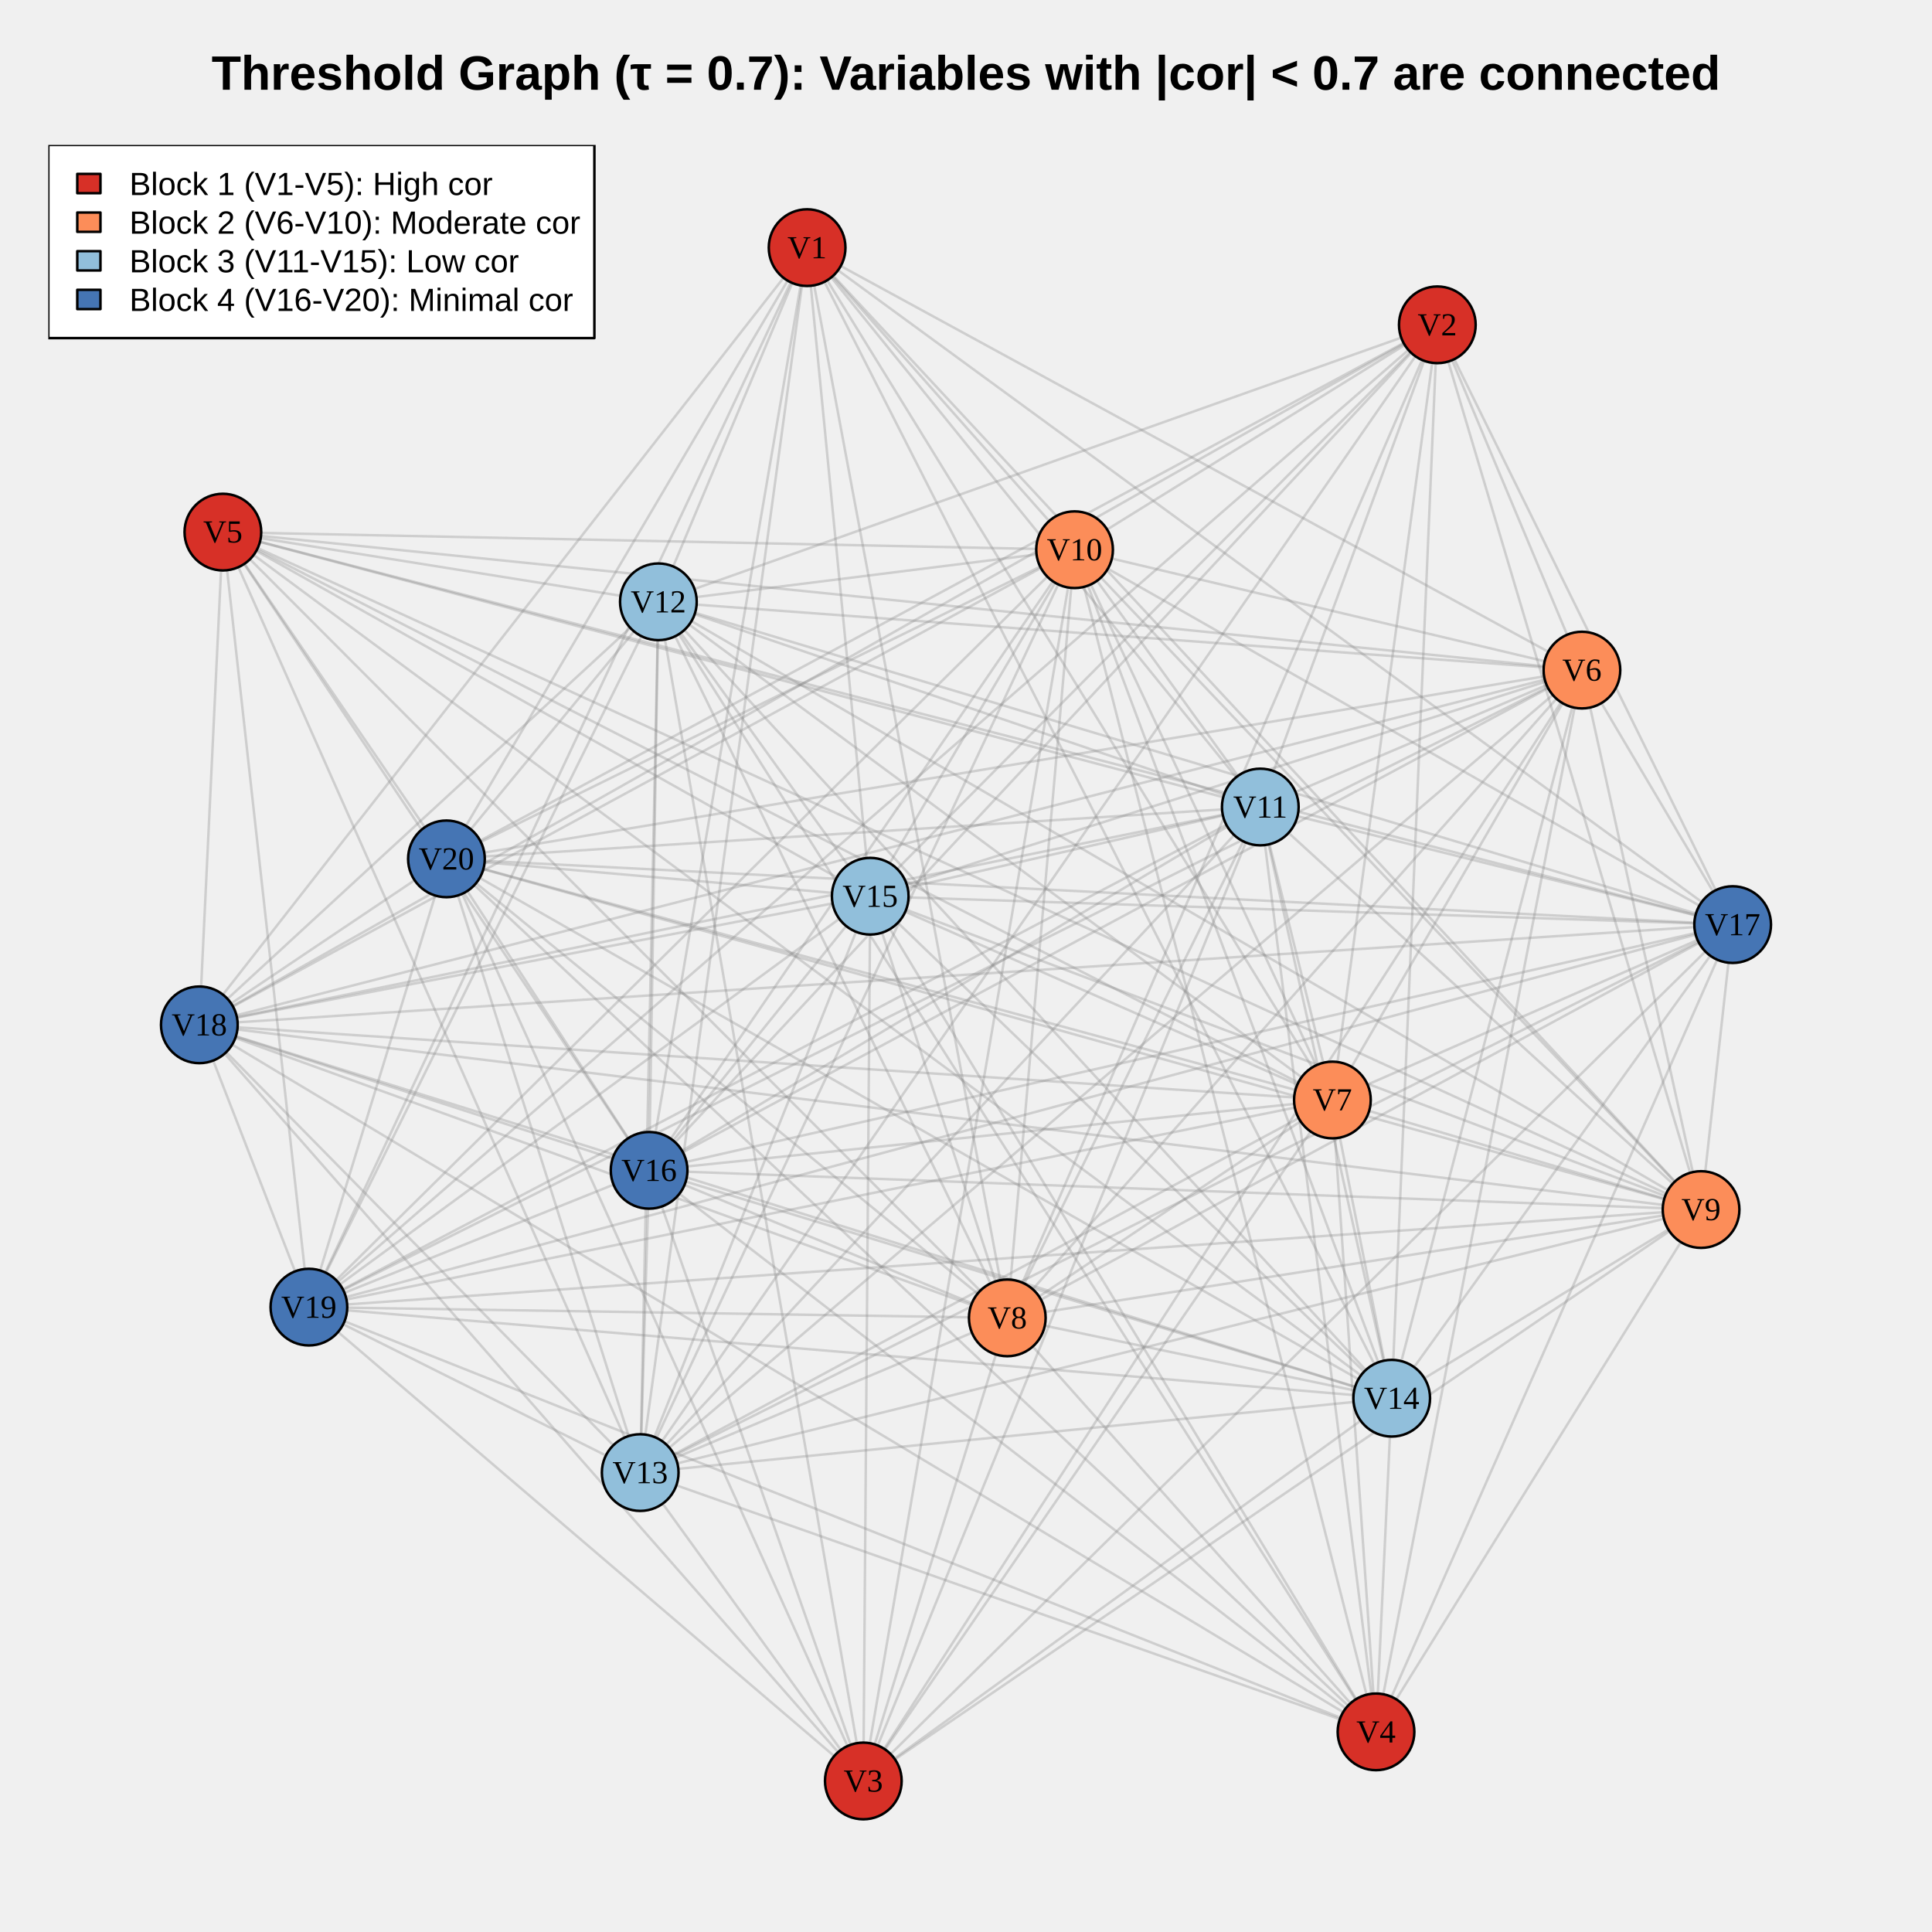
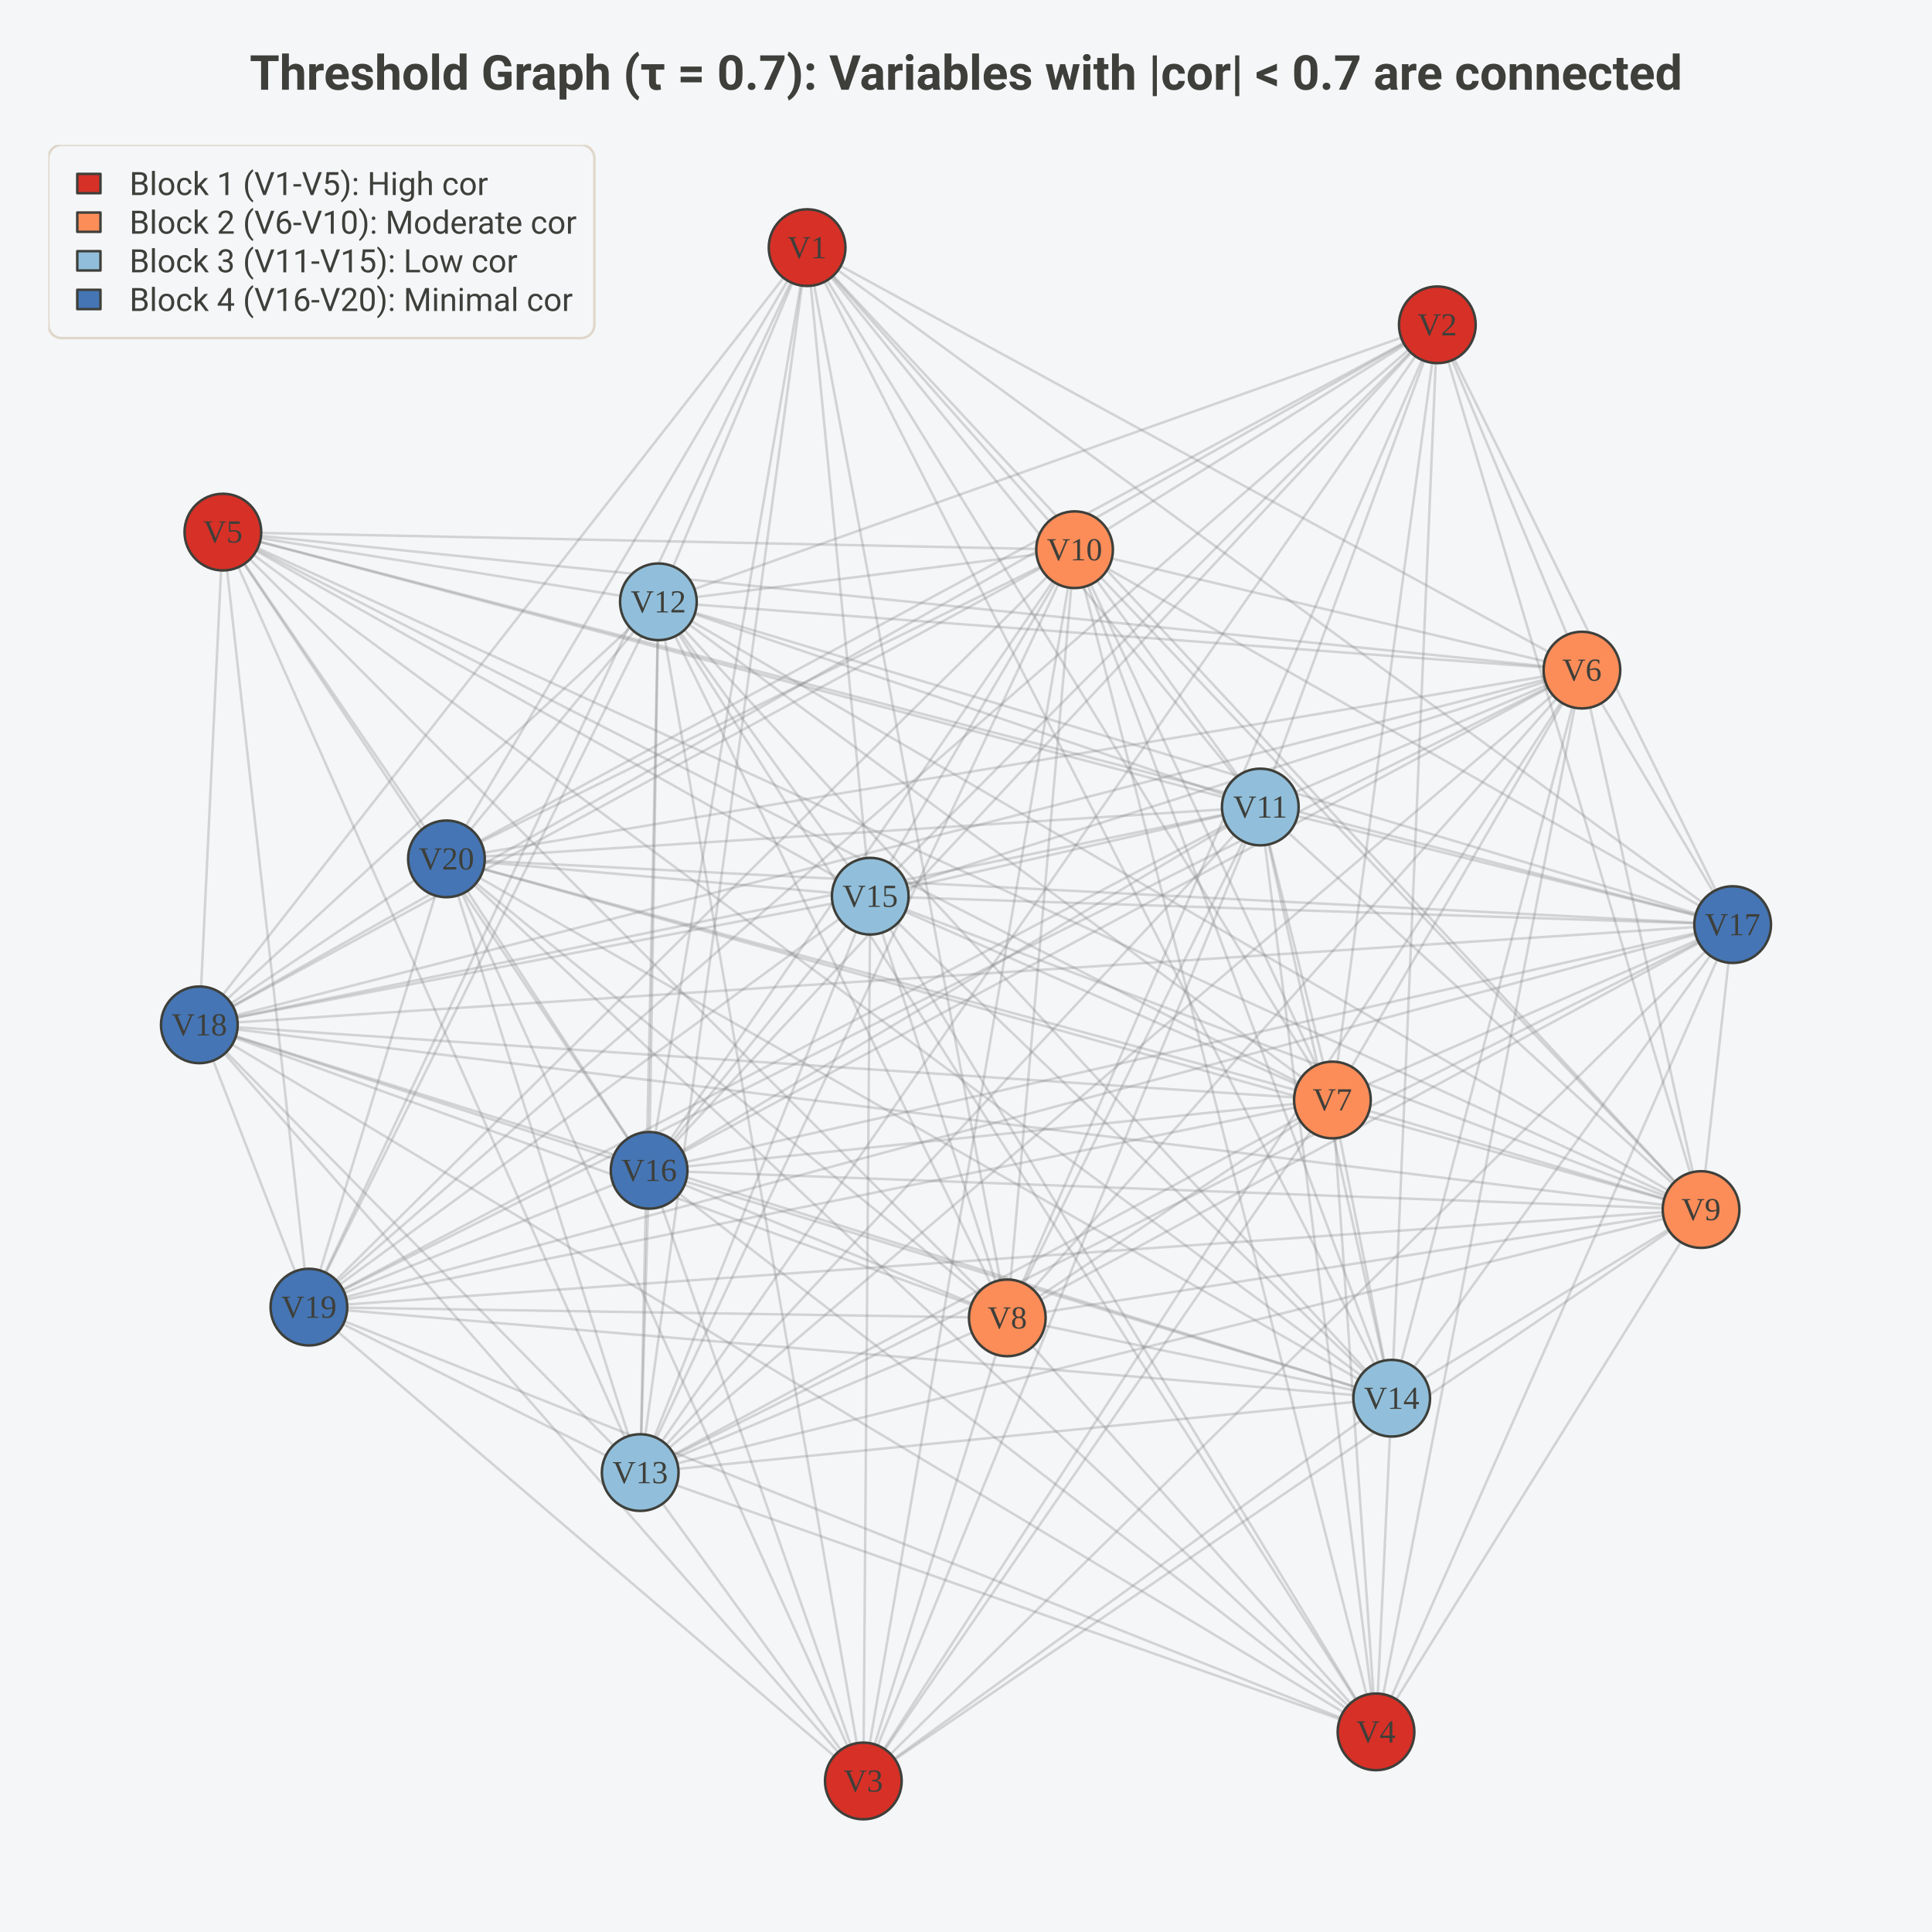
<svg xmlns="http://www.w3.org/2000/svg" width="576.00pt" height="576.00pt" viewBox="0 0 576.00 576.00">
  <g class="svglite">
    <defs>
      <style type="text/css">
-     .svglite line, .svglite polyline, .svglite polygon, .svglite path, .svglite rect, .svglite circle {
+     /* theme-aware-processed */
+     .svglite line, .svglite polyline, .svglite polygon, .svglite path, .svglite circle {
      fill: none;
-       stroke: #000000;
+       stroke: #3E3F3A;
      stroke-linecap: round;
      stroke-linejoin: round;
      stroke-miterlimit: 10.00;
    }
+     .svglite &gt; g &gt; rect {
+       fill: none;
+       stroke: #3E3F3A;
+       stroke-linecap: round;
+       stroke-linejoin: round;
+       stroke-miterlimit: 10.00;
+     }
    .svglite text {
      white-space: pre;
+       fill: #3E3F3A;
    }
    .svglite g.glyphgroup path {
      fill: inherit;
      stroke: none;
    }
  </style>
    </defs>
-     <rect width="100%" height="100%" style="stroke: none; fill: none;" />
+     <rect class="svg-bg" width="100%" height="100%" style="stroke: none; fill: #F5F6F8;" />
    <defs>
      <clipPath id="cpMC4wMHw1NzYuMDB8MC4wMHw1NzYuMDA=">
        <rect x="0.00" y="0.00" width="576.00" height="576.00" />
      </clipPath>
    </defs>
    <g clip-path="url(#cpMC4wMHw1NzYuMDB8MC4wMHw1NzYuMDA=)">
-       <text x="288.00" y="26.75" text-anchor="middle" style="font-size: 14.40px; font-weight: bold; font-family: &quot;Arial&quot;;" textLength="449.58px" lengthAdjust="spacingAndGlyphs">Threshold Graph (τ = 0.7): Variables with |cor| &lt; 0.7 are connected</text>
+       <text x="288.00" y="26.75" text-anchor="middle" style="font-size: 14.40px; font-weight: bold; font-family: &quot;Roboto&quot;, -apple-system, BlinkMacSystemFont, &quot;Segoe UI&quot;, system-ui, sans-serif;" textLength="449.58px" lengthAdjust="spacingAndGlyphs">Threshold Graph (τ = 0.7): Variables with |cor| &lt; 0.7 are connected</text>
    </g>
    <defs>
      <clipPath id="cpMTQuNDB8NTYxLjYwfDQzLjIwfDU2MS42MA==">
        <rect x="14.40" y="43.20" width="547.20" height="518.40" />
      </clipPath>
    </defs>
    <g clip-path="url(#cpMTQuNDB8NTYxLjYwfDQzLjIwfDU2MS42MA==)">
      <line x1="250.66" y1="79.30" x2="461.59" y2="194.31" style="stroke-width: 0.75; stroke: #808080; stroke-opacity: 0.30;" />
      <line x1="246.62" y1="83.56" x2="391.24" y2="318.22" style="stroke-width: 0.75; stroke: #808080; stroke-opacity: 0.30;" />
      <line x1="242.73" y1="85.06" x2="298.21" y2="381.67" style="stroke-width: 0.75; stroke: #808080; stroke-opacity: 0.30;" />
      <line x1="248.41" y1="82.20" x2="499.37" y2="352.24" style="stroke-width: 0.75; stroke: #808080; stroke-opacity: 0.30;" />
      <line x1="248.20" y1="82.39" x2="312.79" y2="155.34" style="stroke-width: 0.75; stroke: #808080; stroke-opacity: 0.30;" />
      <line x1="247.82" y1="82.71" x2="368.55" y2="231.72" style="stroke-width: 0.75; stroke: #808080; stroke-opacity: 0.30;" />
      <line x1="236.20" y1="84.37" x2="200.71" y2="168.88" style="stroke-width: 0.75; stroke: #808080; stroke-opacity: 0.30;" />
      <line x1="239.08" y1="85.15" x2="192.41" y2="427.71" style="stroke-width: 0.75; stroke: #808080; stroke-opacity: 0.30;" />
      <line x1="245.80" y1="84.02" x2="409.74" y2="406.68" style="stroke-width: 0.75; stroke: #808080; stroke-opacity: 0.30;" />
      <line x1="241.73" y1="85.20" x2="258.35" y2="255.81" style="stroke-width: 0.75; stroke: #808080; stroke-opacity: 0.30;" />
      <line x1="238.70" y1="85.09" x2="195.45" y2="337.65" style="stroke-width: 0.75; stroke: #808080; stroke-opacity: 0.30;" />
      <line x1="249.85" y1="80.58" x2="507.35" y2="268.91" style="stroke-width: 0.75; stroke: #808080; stroke-opacity: 0.30;" />
      <line x1="233.59" y1="82.83" x2="66.47" y2="296.53" style="stroke-width: 0.75; stroke: #808080; stroke-opacity: 0.30;" />
      <line x1="235.76" y1="84.17" x2="96.97" y2="379.36" style="stroke-width: 0.75; stroke: #808080; stroke-opacity: 0.30;" />
      <line x1="234.82" y1="83.67" x2="138.91" y2="246.22" style="stroke-width: 0.75; stroke: #808080; stroke-opacity: 0.30;" />
      <line x1="432.93" y1="107.38" x2="467.21" y2="189.24" style="stroke-width: 0.75; stroke: #808080; stroke-opacity: 0.30;" />
      <line x1="426.99" y1="108.16" x2="398.77" y2="316.63" style="stroke-width: 0.75; stroke: #808080; stroke-opacity: 0.30;" />
      <line x1="423.98" y1="107.32" x2="304.85" y2="382.42" style="stroke-width: 0.75; stroke: #808080; stroke-opacity: 0.30;" />
      <line x1="431.78" y1="107.79" x2="503.89" y2="349.66" style="stroke-width: 0.75; stroke: #808080; stroke-opacity: 0.30;" />
      <line x1="418.81" y1="102.86" x2="330.08" y2="157.87" style="stroke-width: 0.75; stroke: #808080; stroke-opacity: 0.30;" />
      <line x1="424.58" y1="107.56" x2="379.68" y2="229.87" style="stroke-width: 0.75; stroke: #808080; stroke-opacity: 0.30;" />
      <line x1="417.75" y1="100.67" x2="207.06" y2="175.59" style="stroke-width: 0.75; stroke: #808080; stroke-opacity: 0.30;" />
      <line x1="422.00" y1="106.22" x2="197.39" y2="429.65" style="stroke-width: 0.75; stroke: #808080; stroke-opacity: 0.30;" />
      <line x1="428.03" y1="108.25" x2="415.40" y2="405.45" style="stroke-width: 0.75; stroke: #808080; stroke-opacity: 0.30;" />
      <line x1="420.47" y1="104.95" x2="267.50" y2="259.08" style="stroke-width: 0.75; stroke: #808080; stroke-opacity: 0.30;" />
      <line x1="420.73" y1="105.20" x2="201.32" y2="340.56" style="stroke-width: 0.75; stroke: #808080; stroke-opacity: 0.30;" />
      <line x1="433.57" y1="107.09" x2="511.52" y2="265.41" style="stroke-width: 0.75; stroke: #808080; stroke-opacity: 0.30;" />
      <line x1="418.57" y1="102.46" x2="69.38" y2="299.91" style="stroke-width: 0.75; stroke: #808080; stroke-opacity: 0.30;" />
      <line x1="419.90" y1="104.34" x2="100.72" y2="382.19" style="stroke-width: 0.75; stroke: #808080; stroke-opacity: 0.30;" />
      <line x1="418.46" y1="102.26" x2="143.16" y2="250.64" style="stroke-width: 0.75; stroke: #808080; stroke-opacity: 0.30;" />
      <line x1="263.60" y1="521.38" x2="465.42" y2="209.37" style="stroke-width: 0.75; stroke: #808080; stroke-opacity: 0.30;" />
      <line x1="263.87" y1="521.56" x2="390.75" y2="337.36" style="stroke-width: 0.75; stroke: #808080; stroke-opacity: 0.30;" />
      <line x1="260.78" y1="520.06" x2="296.92" y2="403.82" style="stroke-width: 0.75; stroke: #808080; stroke-opacity: 0.30;" />
      <line x1="266.83" y1="524.53" x2="497.71" y2="367.05" style="stroke-width: 0.75; stroke: #808080; stroke-opacity: 0.30;" />
      <line x1="259.32" y1="519.71" x2="318.44" y2="175.16" style="stroke-width: 0.75; stroke: #808080; stroke-opacity: 0.30;" />
      <line x1="261.70" y1="520.39" x2="371.43" y2="251.18" style="stroke-width: 0.75; stroke: #808080; stroke-opacity: 0.30;" />
      <line x1="255.43" y1="519.71" x2="198.25" y2="190.68" style="stroke-width: 0.75; stroke: #808080; stroke-opacity: 0.30;" />
      <line x1="250.69" y1="521.71" x2="197.57" y2="448.29" style="stroke-width: 0.75; stroke: #808080; stroke-opacity: 0.30;" />
      <line x1="266.65" y1="524.27" x2="405.66" y2="423.57" style="stroke-width: 0.75; stroke: #808080; stroke-opacity: 0.30;" />
      <line x1="257.48" y1="519.54" x2="259.36" y2="278.62" style="stroke-width: 0.75; stroke: #808080; stroke-opacity: 0.30;" />
      <line x1="253.61" y1="520.19" x2="197.31" y2="359.70" style="stroke-width: 0.75; stroke: #808080; stroke-opacity: 0.30;" />
      <line x1="265.53" y1="522.95" x2="508.43" y2="283.68" style="stroke-width: 0.75; stroke: #808080; stroke-opacity: 0.30;" />
      <line x1="249.85" y1="522.38" x2="66.97" y2="314.12" style="stroke-width: 0.75; stroke: #808080; stroke-opacity: 0.30;" />
      <line x1="248.70" y1="523.55" x2="100.79" y2="397.12" style="stroke-width: 0.75; stroke: #808080; stroke-opacity: 0.30;" />
      <line x1="252.68" y1="520.56" x2="137.81" y2="266.48" style="stroke-width: 0.75; stroke: #808080; stroke-opacity: 0.30;" />
      <line x1="412.42" y1="505.12" x2="469.45" y2="211.00" style="stroke-width: 0.75; stroke: #808080; stroke-opacity: 0.30;" />
      <line x1="409.46" y1="504.93" x2="398.03" y2="339.35" style="stroke-width: 0.75; stroke: #808080; stroke-opacity: 0.30;" />
      <line x1="402.64" y1="507.80" x2="307.91" y2="401.44" style="stroke-width: 0.75; stroke: #808080; stroke-opacity: 0.30;" />
      <line x1="416.28" y1="506.63" x2="501.11" y2="370.32" style="stroke-width: 0.75; stroke: #808080; stroke-opacity: 0.30;" />
      <line x1="407.42" y1="505.26" x2="323.19" y2="174.97" style="stroke-width: 0.75; stroke: #808080; stroke-opacity: 0.30;" />
      <line x1="408.83" y1="504.99" x2="377.16" y2="251.94" style="stroke-width: 0.75; stroke: #808080; stroke-opacity: 0.30;" />
      <line x1="404.12" y1="506.69" x2="202.42" y2="189.07" style="stroke-width: 0.75; stroke: #808080; stroke-opacity: 0.30;" />
      <line x1="399.47" y1="512.54" x2="201.65" y2="442.83" style="stroke-width: 0.75; stroke: #808080; stroke-opacity: 0.30;" />
      <line x1="410.78" y1="504.92" x2="414.38" y2="428.28" style="stroke-width: 0.75; stroke: #808080; stroke-opacity: 0.30;" />
      <line x1="404.33" y1="506.56" x2="265.37" y2="276.97" style="stroke-width: 0.75; stroke: #808080; stroke-opacity: 0.30;" />
      <line x1="401.20" y1="509.35" x2="202.57" y2="355.91" style="stroke-width: 0.75; stroke: #808080; stroke-opacity: 0.30;" />
      <line x1="414.86" y1="505.88" x2="511.95" y2="286.11" style="stroke-width: 0.75; stroke: #808080; stroke-opacity: 0.30;" />
      <line x1="400.45" y1="510.45" x2="69.22" y2="311.42" style="stroke-width: 0.75; stroke: #808080; stroke-opacity: 0.30;" />
      <line x1="399.63" y1="512.11" x2="102.72" y2="393.92" style="stroke-width: 0.75; stroke: #808080; stroke-opacity: 0.30;" />
      <line x1="401.91" y1="508.51" x2="141.43" y2="263.89" style="stroke-width: 0.75; stroke: #808080; stroke-opacity: 0.30;" />
      <line x1="77.82" y1="159.79" x2="460.26" y2="198.62" style="stroke-width: 0.75; stroke: #808080; stroke-opacity: 0.30;" />
      <line x1="76.62" y1="163.85" x2="387.06" y2="322.74" style="stroke-width: 0.75; stroke: #808080; stroke-opacity: 0.30;" />
      <line x1="74.52" y1="166.73" x2="292.23" y2="384.82" style="stroke-width: 0.75; stroke: #808080; stroke-opacity: 0.30;" />
      <line x1="76.84" y1="163.40" x2="496.76" y2="355.85" style="stroke-width: 0.75; stroke: #808080; stroke-opacity: 0.30;" />
      <line x1="77.87" y1="158.88" x2="308.94" y2="163.66" style="stroke-width: 0.75; stroke: #808080; stroke-opacity: 0.30;" />
      <line x1="77.49" y1="161.57" x2="364.69" y2="237.67" style="stroke-width: 0.75; stroke: #808080; stroke-opacity: 0.30;" />
      <line x1="77.73" y1="160.45" x2="185.00" y2="177.61" style="stroke-width: 0.75; stroke: #808080; stroke-opacity: 0.30;" />
      <line x1="71.08" y1="169.09" x2="186.23" y2="428.59" style="stroke-width: 0.75; stroke: #808080; stroke-opacity: 0.30;" />
      <line x1="75.63" y1="165.44" x2="405.73" y2="410.06" style="stroke-width: 0.75; stroke: #808080; stroke-opacity: 0.30;" />
      <line x1="76.41" y1="164.24" x2="249.49" y2="261.59" style="stroke-width: 0.75; stroke: #808080; stroke-opacity: 0.30;" />
      <line x1="72.79" y1="168.14" x2="187.18" y2="339.41" style="stroke-width: 0.75; stroke: #808080; stroke-opacity: 0.30;" />
      <line x1="77.51" y1="161.52" x2="505.51" y2="272.78" style="stroke-width: 0.75; stroke: #808080; stroke-opacity: 0.30;" />
      <line x1="65.90" y1="170.06" x2="59.97" y2="294.12" style="stroke-width: 0.75; stroke: #808080; stroke-opacity: 0.30;" />
      <line x1="67.71" y1="170.00" x2="90.84" y2="378.34" style="stroke-width: 0.75; stroke: #808080; stroke-opacity: 0.30;" />
      <line x1="72.90" y1="168.07" x2="126.64" y2="246.63" style="stroke-width: 0.75; stroke: #808080; stroke-opacity: 0.30;" />
      <line x1="465.89" y1="209.66" x2="402.97" y2="318.07" style="stroke-width: 0.75; stroke: #808080; stroke-opacity: 0.30;" />
      <line x1="464.04" y1="208.33" x2="307.89" y2="384.36" style="stroke-width: 0.75; stroke: #808080; stroke-opacity: 0.30;" />
      <line x1="474.09" y1="210.94" x2="504.69" y2="349.45" style="stroke-width: 0.75; stroke: #808080; stroke-opacity: 0.30;" />
      <line x1="460.51" y1="197.14" x2="331.49" y2="166.53" style="stroke-width: 0.75; stroke: #808080; stroke-opacity: 0.30;" />
      <line x1="461.11" y1="204.26" x2="386.26" y2="236.12" style="stroke-width: 0.75; stroke: #808080; stroke-opacity: 0.30;" />
      <line x1="460.23" y1="198.94" x2="207.69" y2="180.26" style="stroke-width: 0.75; stroke: #808080; stroke-opacity: 0.30;" />
      <line x1="462.93" y1="207.19" x2="199.57" y2="431.62" style="stroke-width: 0.75; stroke: #808080; stroke-opacity: 0.30;" />
      <line x1="468.74" y1="210.84" x2="417.80" y2="405.81" style="stroke-width: 0.75; stroke: #808080; stroke-opacity: 0.30;" />
      <line x1="460.73" y1="203.24" x2="270.35" y2="263.73" style="stroke-width: 0.75; stroke: #808080; stroke-opacity: 0.30;" />
      <line x1="461.55" y1="205.18" x2="203.60" y2="343.52" style="stroke-width: 0.75; stroke: #808080; stroke-opacity: 0.30;" />
      <line x1="477.45" y1="209.61" x2="510.75" y2="265.83" style="stroke-width: 0.75; stroke: #808080; stroke-opacity: 0.30;" />
      <line x1="460.56" y1="202.62" x2="70.50" y2="302.70" style="stroke-width: 0.75; stroke: #808080; stroke-opacity: 0.30;" />
      <line x1="461.41" y1="204.89" x2="102.32" y2="384.58" style="stroke-width: 0.75; stroke: #808080; stroke-opacity: 0.30;" />
      <line x1="460.35" y1="201.65" x2="144.37" y2="254.19" style="stroke-width: 0.75; stroke: #808080; stroke-opacity: 0.30;" />
      <line x1="387.74" y1="334.31" x2="309.80" y2="386.54" style="stroke-width: 0.75; stroke: #808080; stroke-opacity: 0.30;" />
      <line x1="408.19" y1="331.21" x2="496.20" y2="357.36" style="stroke-width: 0.75; stroke: #808080; stroke-opacity: 0.30;" />
      <line x1="392.39" y1="317.60" x2="325.22" y2="174.24" style="stroke-width: 0.75; stroke: #808080; stroke-opacity: 0.30;" />
      <line x1="394.51" y1="316.85" x2="378.47" y2="251.70" style="stroke-width: 0.75; stroke: #808080; stroke-opacity: 0.30;" />
      <line x1="388.05" y1="321.16" x2="205.48" y2="186.21" style="stroke-width: 0.75; stroke: #808080; stroke-opacity: 0.30;" />
      <line x1="387.17" y1="333.37" x2="200.93" y2="433.62" style="stroke-width: 0.75; stroke: #808080; stroke-opacity: 0.30;" />
      <line x1="399.47" y1="339.16" x2="412.69" y2="405.66" style="stroke-width: 0.75; stroke: #808080; stroke-opacity: 0.30;" />
      <line x1="386.78" y1="323.34" x2="269.91" y2="271.80" style="stroke-width: 0.75; stroke: #808080; stroke-opacity: 0.30;" />
      <line x1="385.87" y1="329.12" x2="204.89" y2="347.75" style="stroke-width: 0.75; stroke: #808080; stroke-opacity: 0.30;" />
      <line x1="407.71" y1="323.36" x2="506.10" y2="280.25" style="stroke-width: 0.75; stroke: #808080; stroke-opacity: 0.30;" />
      <line x1="385.83" y1="327.19" x2="70.83" y2="306.29" style="stroke-width: 0.75; stroke: #808080; stroke-opacity: 0.30;" />
      <line x1="386.04" y1="330.22" x2="103.30" y2="387.43" style="stroke-width: 0.75; stroke: #808080; stroke-opacity: 0.30;" />
      <line x1="386.21" y1="324.95" x2="144.13" y2="259.06" style="stroke-width: 0.75; stroke: #808080; stroke-opacity: 0.30;" />
      <line x1="311.60" y1="391.14" x2="495.86" y2="362.38" style="stroke-width: 0.75; stroke: #808080; stroke-opacity: 0.30;" />
      <line x1="301.31" y1="381.52" x2="319.37" y2="175.28" style="stroke-width: 0.75; stroke: #808080; stroke-opacity: 0.30;" />
      <line x1="305.38" y1="382.66" x2="370.67" y2="250.84" style="stroke-width: 0.75; stroke: #808080; stroke-opacity: 0.30;" />
      <line x1="295.30" y1="382.63" x2="201.29" y2="189.69" style="stroke-width: 0.75; stroke: #808080; stroke-opacity: 0.30;" />
      <line x1="289.78" y1="397.34" x2="201.40" y2="434.60" style="stroke-width: 0.75; stroke: #808080; stroke-opacity: 0.30;" />
      <line x1="311.50" y1="395.24" x2="403.73" y2="414.53" style="stroke-width: 0.75; stroke: #808080; stroke-opacity: 0.30;" />
      <line x1="296.78" y1="382.04" x2="262.99" y2="278.06" style="stroke-width: 0.75; stroke: #808080; stroke-opacity: 0.30;" />
      <line x1="289.74" y1="388.55" x2="204.09" y2="353.27" style="stroke-width: 0.75; stroke: #808080; stroke-opacity: 0.30;" />
      <line x1="310.36" y1="387.46" x2="506.52" y2="281.11" style="stroke-width: 0.75; stroke: #808080; stroke-opacity: 0.30;" />
      <line x1="289.56" y1="389.01" x2="70.17" y2="309.43" style="stroke-width: 0.75; stroke: #808080; stroke-opacity: 0.30;" />
      <line x1="288.88" y1="392.73" x2="103.53" y2="389.87" style="stroke-width: 0.75; stroke: #808080; stroke-opacity: 0.30;" />
      <line x1="291.46" y1="385.67" x2="141.94" y2="263.30" style="stroke-width: 0.75; stroke: #808080; stroke-opacity: 0.30;" />
      <line x1="499.28" y1="352.33" x2="328.24" y2="172.18" style="stroke-width: 0.75; stroke: #808080; stroke-opacity: 0.30;" />
      <line x1="498.71" y1="352.91" x2="384.18" y2="248.31" style="stroke-width: 0.75; stroke: #808080; stroke-opacity: 0.30;" />
      <line x1="497.28" y1="354.86" x2="206.16" y2="185.17" style="stroke-width: 0.75; stroke: #808080; stroke-opacity: 0.30;" />
      <line x1="496.06" y1="363.36" x2="201.96" y2="436.28" style="stroke-width: 0.75; stroke: #808080; stroke-opacity: 0.30;" />
      <line x1="497.40" y1="366.56" x2="424.67" y2="410.91" style="stroke-width: 0.75; stroke: #808080; stroke-opacity: 0.30;" />
      <line x1="496.46" y1="356.58" x2="270.15" y2="271.22" style="stroke-width: 0.75; stroke: #808080; stroke-opacity: 0.30;" />
      <line x1="495.73" y1="360.19" x2="204.94" y2="349.34" style="stroke-width: 0.75; stroke: #808080; stroke-opacity: 0.30;" />
      <line x1="508.41" y1="349.26" x2="515.31" y2="287.02" style="stroke-width: 0.75; stroke: #808080; stroke-opacity: 0.30;" />
      <line x1="495.81" y1="359.22" x2="70.77" y2="306.93" style="stroke-width: 0.75; stroke: #808080; stroke-opacity: 0.30;" />
      <line x1="495.75" y1="361.41" x2="103.50" y2="388.90" style="stroke-width: 0.75; stroke: #808080; stroke-opacity: 0.30;" />
      <line x1="496.15" y1="357.54" x2="144.10" y2="259.14" style="stroke-width: 0.75; stroke: #808080; stroke-opacity: 0.30;" />
      <line x1="327.06" y1="173.16" x2="369.05" y2="231.33" style="stroke-width: 0.75; stroke: #808080; stroke-opacity: 0.30;" />
      <line x1="309.03" y1="165.31" x2="207.63" y2="178.00" style="stroke-width: 0.75; stroke: #808080; stroke-opacity: 0.30;" />
      <line x1="315.50" y1="174.23" x2="195.74" y2="428.69" style="stroke-width: 0.75; stroke: #808080; stroke-opacity: 0.30;" />
      <line x1="324.37" y1="174.60" x2="410.92" y2="406.16" style="stroke-width: 0.75; stroke: #808080; stroke-opacity: 0.30;" />
      <line x1="314.56" y1="173.74" x2="265.26" y2="257.34" style="stroke-width: 0.75; stroke: #808080; stroke-opacity: 0.30;" />
      <line x1="313.91" y1="173.32" x2="199.99" y2="339.49" style="stroke-width: 0.75; stroke: #808080; stroke-opacity: 0.30;" />
      <line x1="330.30" y1="169.55" x2="506.64" y2="270.00" style="stroke-width: 0.75; stroke: #808080; stroke-opacity: 0.30;" />
      <line x1="310.33" y1="169.34" x2="69.47" y2="300.08" style="stroke-width: 0.75; stroke: #808080; stroke-opacity: 0.30;" />
      <line x1="312.24" y1="171.93" x2="100.23" y2="381.66" style="stroke-width: 0.75; stroke: #808080; stroke-opacity: 0.30;" />
      <line x1="310.12" y1="168.94" x2="143.35" y2="251.02" style="stroke-width: 0.75; stroke: #808080; stroke-opacity: 0.30;" />
      <line x1="364.92" y1="236.91" x2="207.11" y2="183.11" style="stroke-width: 0.75; stroke: #808080; stroke-opacity: 0.30;" />
      <line x1="367.95" y1="248.96" x2="198.66" y2="430.67" style="stroke-width: 0.75; stroke: #808080; stroke-opacity: 0.30;" />
      <line x1="378.22" y1="251.76" x2="412.44" y2="405.71" style="stroke-width: 0.75; stroke: #808080; stroke-opacity: 0.30;" />
      <line x1="364.60" y1="243.15" x2="270.59" y2="264.64" style="stroke-width: 0.75; stroke: #808080; stroke-opacity: 0.30;" />
      <line x1="365.92" y1="246.44" x2="203.35" y2="343.08" style="stroke-width: 0.75; stroke: #808080; stroke-opacity: 0.30;" />
      <line x1="386.83" y1="243.36" x2="505.48" y2="272.90" style="stroke-width: 0.75; stroke: #808080; stroke-opacity: 0.30;" />
      <line x1="364.54" y1="242.90" x2="70.62" y2="303.24" style="stroke-width: 0.75; stroke: #808080; stroke-opacity: 0.30;" />
      <line x1="365.62" y1="245.92" x2="102.22" y2="384.38" style="stroke-width: 0.75; stroke: #808080; stroke-opacity: 0.30;" />
      <line x1="364.33" y1="241.33" x2="144.50" y2="255.34" style="stroke-width: 0.75; stroke: #808080; stroke-opacity: 0.30;" />
      <line x1="196.05" y1="190.84" x2="191.11" y2="427.61" style="stroke-width: 0.75; stroke: #808080; stroke-opacity: 0.30;" />
      <line x1="204.03" y1="187.83" x2="407.17" y2="408.46" style="stroke-width: 0.75; stroke: #808080; stroke-opacity: 0.30;" />
      <line x1="202.96" y1="188.69" x2="252.78" y2="257.91" style="stroke-width: 0.75; stroke: #808080; stroke-opacity: 0.30;" />
      <line x1="196.10" y1="190.85" x2="193.71" y2="337.49" style="stroke-width: 0.75; stroke: #808080; stroke-opacity: 0.30;" />
      <line x1="207.23" y1="182.71" x2="505.63" y2="272.37" style="stroke-width: 0.75; stroke: #808080; stroke-opacity: 0.30;" />
      <line x1="187.88" y1="187.16" x2="67.83" y2="297.79" style="stroke-width: 0.75; stroke: #808080; stroke-opacity: 0.30;" />
      <line x1="191.22" y1="189.66" x2="97.18" y2="379.46" style="stroke-width: 0.75; stroke: #808080; stroke-opacity: 0.30;" />
      <line x1="189.02" y1="188.24" x2="140.37" y2="247.24" style="stroke-width: 0.75; stroke: #808080; stroke-opacity: 0.30;" />
      <line x1="202.24" y1="437.91" x2="403.54" y2="417.99" style="stroke-width: 0.75; stroke: #808080; stroke-opacity: 0.30;" />
      <line x1="195.10" y1="428.42" x2="255.22" y2="277.80" style="stroke-width: 0.75; stroke: #808080; stroke-opacity: 0.30;" />
      <line x1="191.21" y1="427.61" x2="193.19" y2="360.34" style="stroke-width: 0.75; stroke: #808080; stroke-opacity: 0.30;" />
      <line x1="201.08" y1="433.91" x2="506.36" y2="280.78" style="stroke-width: 0.75; stroke: #808080; stroke-opacity: 0.30;" />
      <line x1="182.85" y1="430.89" x2="67.45" y2="313.68" style="stroke-width: 0.75; stroke: #808080; stroke-opacity: 0.30;" />
      <line x1="180.64" y1="433.93" x2="102.33" y2="394.81" style="stroke-width: 0.75; stroke: #808080; stroke-opacity: 0.30;" />
      <line x1="187.43" y1="428.14" x2="136.54" y2="266.96" style="stroke-width: 0.75; stroke: #808080; stroke-opacity: 0.30;" />
      <line x1="406.68" y1="408.94" x2="267.69" y2="275.12" style="stroke-width: 0.75; stroke: #808080; stroke-opacity: 0.30;" />
      <line x1="403.99" y1="413.51" x2="204.45" y2="352.27" style="stroke-width: 0.75; stroke: #808080; stroke-opacity: 0.30;" />
      <line x1="421.59" y1="407.59" x2="509.89" y2="284.94" style="stroke-width: 0.75; stroke: #808080; stroke-opacity: 0.30;" />
      <line x1="404.01" y1="413.45" x2="70.33" y2="308.95" style="stroke-width: 0.75; stroke: #808080; stroke-opacity: 0.30;" />
      <line x1="403.53" y1="415.91" x2="103.49" y2="390.66" style="stroke-width: 0.75; stroke: #808080; stroke-opacity: 0.30;" />
      <line x1="404.99" y1="411.20" x2="143.02" y2="261.73" style="stroke-width: 0.75; stroke: #808080; stroke-opacity: 0.30;" />
      <line x1="252.28" y1="276.08" x2="200.70" y2="340.02" style="stroke-width: 0.75; stroke: #808080; stroke-opacity: 0.30;" />
      <line x1="270.88" y1="267.56" x2="505.15" y2="275.28" style="stroke-width: 0.75; stroke: #808080; stroke-opacity: 0.30;" />
      <line x1="248.23" y1="269.34" x2="70.65" y2="303.38" style="stroke-width: 0.75; stroke: #808080; stroke-opacity: 0.30;" />
      <line x1="250.23" y1="273.94" x2="101.32" y2="382.95" style="stroke-width: 0.75; stroke: #808080; stroke-opacity: 0.30;" />
      <line x1="248.07" y1="266.19" x2="144.48" y2="257.07" style="stroke-width: 0.75; stroke: #808080; stroke-opacity: 0.30;" />
      <line x1="204.67" y1="346.39" x2="505.43" y2="278.19" style="stroke-width: 0.75; stroke: #808080; stroke-opacity: 0.30;" />
      <line x1="182.65" y1="345.40" x2="70.30" y2="309.05" style="stroke-width: 0.75; stroke: #808080; stroke-opacity: 0.30;" />
      <line x1="182.92" y1="353.18" x2="102.71" y2="385.43" style="stroke-width: 0.75; stroke: #808080; stroke-opacity: 0.30;" />
      <line x1="187.29" y1="339.34" x2="139.33" y2="265.64" style="stroke-width: 0.75; stroke: #808080; stroke-opacity: 0.30;" />
      <line x1="505.17" y1="276.41" x2="70.83" y2="304.79" style="stroke-width: 0.75; stroke: #808080; stroke-opacity: 0.30;" />
      <line x1="505.53" y1="278.63" x2="103.14" y2="386.73" style="stroke-width: 0.75; stroke: #808080; stroke-opacity: 0.30;" />
      <line x1="505.16" y1="275.08" x2="144.51" y2="256.65" style="stroke-width: 0.75; stroke: #808080; stroke-opacity: 0.30;" />
      <line x1="63.56" y1="316.19" x2="87.97" y2="379.04" style="stroke-width: 0.75; stroke: #808080; stroke-opacity: 0.30;" />
      <line x1="68.92" y1="299.16" x2="123.61" y2="262.43" style="stroke-width: 0.75; stroke: #808080; stroke-opacity: 0.30;" />
      <line x1="95.45" y1="378.77" x2="129.75" y2="266.99" style="stroke-width: 0.75; stroke: #808080; stroke-opacity: 0.30;" />
      <circle cx="240.63" cy="73.83" r="11.43" style="stroke-width: 0.75; fill: #D73027;" />
      <circle cx="428.52" cy="96.84" r="11.43" style="stroke-width: 0.75; fill: #D73027;" />
      <circle cx="257.39" cy="530.97" r="11.43" style="stroke-width: 0.75; fill: #D73027;" />
      <circle cx="410.24" cy="516.33" r="11.43" style="stroke-width: 0.75; fill: #D73027;" />
      <circle cx="66.45" cy="158.64" r="11.43" style="stroke-width: 0.75; fill: #D73027;" />
      <circle cx="471.63" cy="199.78" r="11.43" style="stroke-width: 0.75; fill: #FC8D59;" />
      <circle cx="397.24" cy="327.95" r="11.43" style="stroke-width: 0.75; fill: #FC8D59;" />
      <circle cx="300.31" cy="392.91" r="11.43" style="stroke-width: 0.75; fill: #FC8D59;" />
      <circle cx="507.15" cy="360.61" r="11.43" style="stroke-width: 0.75; fill: #FC8D59;" />
      <circle cx="320.37" cy="163.89" r="11.43" style="stroke-width: 0.75; fill: #FC8D59;" />
      <circle cx="375.74" cy="240.60" r="11.43" style="stroke-width: 0.75; fill: #91BFDB;" />
      <circle cx="196.29" cy="179.42" r="11.43" style="stroke-width: 0.75; fill: #91BFDB;" />
      <circle cx="190.87" cy="439.03" r="11.43" style="stroke-width: 0.75; fill: #91BFDB;" />
      <circle cx="414.92" cy="416.86" r="11.43" style="stroke-width: 0.75; fill: #91BFDB;" />
      <circle cx="259.45" cy="267.19" r="11.43" style="stroke-width: 0.75; fill: #91BFDB;" />
      <circle cx="193.52" cy="348.92" r="11.43" style="stroke-width: 0.75; fill: #4575B4;" />
      <circle cx="516.57" cy="275.66" r="11.43" style="stroke-width: 0.75; fill: #4575B4;" />
      <circle cx="59.43" cy="305.54" r="11.43" style="stroke-width: 0.75; fill: #4575B4;" />
      <circle cx="92.10" cy="389.70" r="11.43" style="stroke-width: 0.75; fill: #4575B4;" />
      <circle cx="133.10" cy="256.06" r="11.43" style="stroke-width: 0.75; fill: #4575B4;" />
    </g>
    <g clip-path="url(#cpMC4wMHw1NzYuMDB8MC4wMHw1NzYuMDA=)">
      <text x="240.63" y="77.00" text-anchor="middle" style="font-size: 9.60px; font-family: &quot;Times New Roman&quot;;" textLength="11.72px" lengthAdjust="spacingAndGlyphs">V1</text>
      <text x="428.52" y="100.00" text-anchor="middle" style="font-size: 9.60px; font-family: &quot;Times New Roman&quot;;" textLength="11.72px" lengthAdjust="spacingAndGlyphs">V2</text>
      <text x="257.39" y="534.14" text-anchor="middle" style="font-size: 9.60px; font-family: &quot;Times New Roman&quot;;" textLength="11.72px" lengthAdjust="spacingAndGlyphs">V3</text>
      <text x="410.24" y="519.50" text-anchor="middle" style="font-size: 9.60px; font-family: &quot;Times New Roman&quot;;" textLength="11.72px" lengthAdjust="spacingAndGlyphs">V4</text>
      <text x="66.45" y="161.74" text-anchor="middle" style="font-size: 9.60px; font-family: &quot;Times New Roman&quot;;" textLength="11.72px" lengthAdjust="spacingAndGlyphs">V5</text>
      <text x="471.63" y="202.95" text-anchor="middle" style="font-size: 9.60px; font-family: &quot;Times New Roman&quot;;" textLength="11.72px" lengthAdjust="spacingAndGlyphs">V6</text>
      <text x="397.24" y="331.05" text-anchor="middle" style="font-size: 9.60px; font-family: &quot;Times New Roman&quot;;" textLength="11.72px" lengthAdjust="spacingAndGlyphs">V7</text>
      <text x="300.31" y="396.07" text-anchor="middle" style="font-size: 9.60px; font-family: &quot;Times New Roman&quot;;" textLength="11.72px" lengthAdjust="spacingAndGlyphs">V8</text>
      <text x="507.15" y="363.78" text-anchor="middle" style="font-size: 9.60px; font-family: &quot;Times New Roman&quot;;" textLength="11.72px" lengthAdjust="spacingAndGlyphs">V9</text>
      <text x="320.37" y="167.06" text-anchor="middle" style="font-size: 9.60px; font-family: &quot;Times New Roman&quot;;" textLength="16.52px" lengthAdjust="spacingAndGlyphs">V10</text>
      <text x="375.74" y="243.77" text-anchor="middle" style="font-size: 9.60px; font-family: &quot;Times New Roman&quot;;" textLength="16.16px" lengthAdjust="spacingAndGlyphs">V11</text>
      <text x="196.29" y="182.59" text-anchor="middle" style="font-size: 9.60px; font-family: &quot;Times New Roman&quot;;" textLength="16.52px" lengthAdjust="spacingAndGlyphs">V12</text>
      <text x="190.87" y="442.20" text-anchor="middle" style="font-size: 9.60px; font-family: &quot;Times New Roman&quot;;" textLength="16.52px" lengthAdjust="spacingAndGlyphs">V13</text>
      <text x="414.92" y="420.03" text-anchor="middle" style="font-size: 9.60px; font-family: &quot;Times New Roman&quot;;" textLength="16.52px" lengthAdjust="spacingAndGlyphs">V14</text>
      <text x="259.45" y="270.36" text-anchor="middle" style="font-size: 9.60px; font-family: &quot;Times New Roman&quot;;" textLength="16.52px" lengthAdjust="spacingAndGlyphs">V15</text>
      <text x="193.52" y="352.09" text-anchor="middle" style="font-size: 9.60px; font-family: &quot;Times New Roman&quot;;" textLength="16.52px" lengthAdjust="spacingAndGlyphs">V16</text>
      <text x="516.57" y="278.83" text-anchor="middle" style="font-size: 9.60px; font-family: &quot;Times New Roman&quot;;" textLength="16.52px" lengthAdjust="spacingAndGlyphs">V17</text>
      <text x="59.43" y="308.70" text-anchor="middle" style="font-size: 9.60px; font-family: &quot;Times New Roman&quot;;" textLength="16.52px" lengthAdjust="spacingAndGlyphs">V18</text>
      <text x="92.10" y="392.87" text-anchor="middle" style="font-size: 9.60px; font-family: &quot;Times New Roman&quot;;" textLength="16.52px" lengthAdjust="spacingAndGlyphs">V19</text>
      <text x="133.10" y="259.23" text-anchor="middle" style="font-size: 9.60px; font-family: &quot;Times New Roman&quot;;" textLength="16.52px" lengthAdjust="spacingAndGlyphs">V20</text>
    </g>
    <g clip-path="url(#cpMTQuNDB8NTYxLjYwfDQzLjIwfDU2MS42MA==)">
-       <rect x="14.40" y="43.20" width="162.81" height="57.60" style="stroke-width: 0.75; fill: #FFFFFF;" />
+       <rect rx="4" x="14.40" y="43.20" width="162.81" height="57.60" style="stroke-width: 0.75; stroke: #DFD7CA; fill: #F5F6F8;" />
      <rect x="23.04" y="51.84" width="6.91" height="5.76" style="stroke-width: 0.75; fill: #D73027;" />
      <rect x="23.04" y="63.36" width="6.91" height="5.76" style="stroke-width: 0.75; fill: #FC8D59;" />
      <rect x="23.04" y="74.88" width="6.91" height="5.76" style="stroke-width: 0.75; fill: #91BFDB;" />
      <rect x="23.04" y="86.40" width="6.91" height="5.76" style="stroke-width: 0.75; fill: #4575B4;" />
-       <text x="38.59" y="58.15" style="font-size: 9.60px; font-family: &quot;Arial&quot;;" textLength="108.19px" lengthAdjust="spacingAndGlyphs">Block 1 (V1-V5): High cor</text>
-       <text x="38.59" y="69.67" style="font-size: 9.60px; font-family: &quot;Arial&quot;;" textLength="134.30px" lengthAdjust="spacingAndGlyphs">Block 2 (V6-V10): Moderate cor</text>
-       <text x="38.59" y="81.19" style="font-size: 9.60px; font-family: &quot;Arial&quot;;" textLength="116.00px" lengthAdjust="spacingAndGlyphs">Block 3 (V11-V15): Low cor</text>
-       <text x="38.59" y="92.71" style="font-size: 9.60px; font-family: &quot;Arial&quot;;" textLength="132.14px" lengthAdjust="spacingAndGlyphs">Block 4 (V16-V20): Minimal cor</text>
+       <text x="38.59" y="58.15" style="font-size: 9.60px; font-family: &quot;Roboto&quot;, -apple-system, BlinkMacSystemFont, &quot;Segoe UI&quot;, system-ui, sans-serif;" textLength="108.19px" lengthAdjust="spacingAndGlyphs">Block 1 (V1-V5): High cor</text>
+       <text x="38.59" y="69.67" style="font-size: 9.60px; font-family: &quot;Roboto&quot;, -apple-system, BlinkMacSystemFont, &quot;Segoe UI&quot;, system-ui, sans-serif;" textLength="134.30px" lengthAdjust="spacingAndGlyphs">Block 2 (V6-V10): Moderate cor</text>
+       <text x="38.59" y="81.19" style="font-size: 9.60px; font-family: &quot;Roboto&quot;, -apple-system, BlinkMacSystemFont, &quot;Segoe UI&quot;, system-ui, sans-serif;" textLength="116.00px" lengthAdjust="spacingAndGlyphs">Block 3 (V11-V15): Low cor</text>
+       <text x="38.59" y="92.71" style="font-size: 9.60px; font-family: &quot;Roboto&quot;, -apple-system, BlinkMacSystemFont, &quot;Segoe UI&quot;, system-ui, sans-serif;" textLength="132.14px" lengthAdjust="spacingAndGlyphs">Block 4 (V16-V20): Minimal cor</text>
    </g>
  </g>
</svg>
